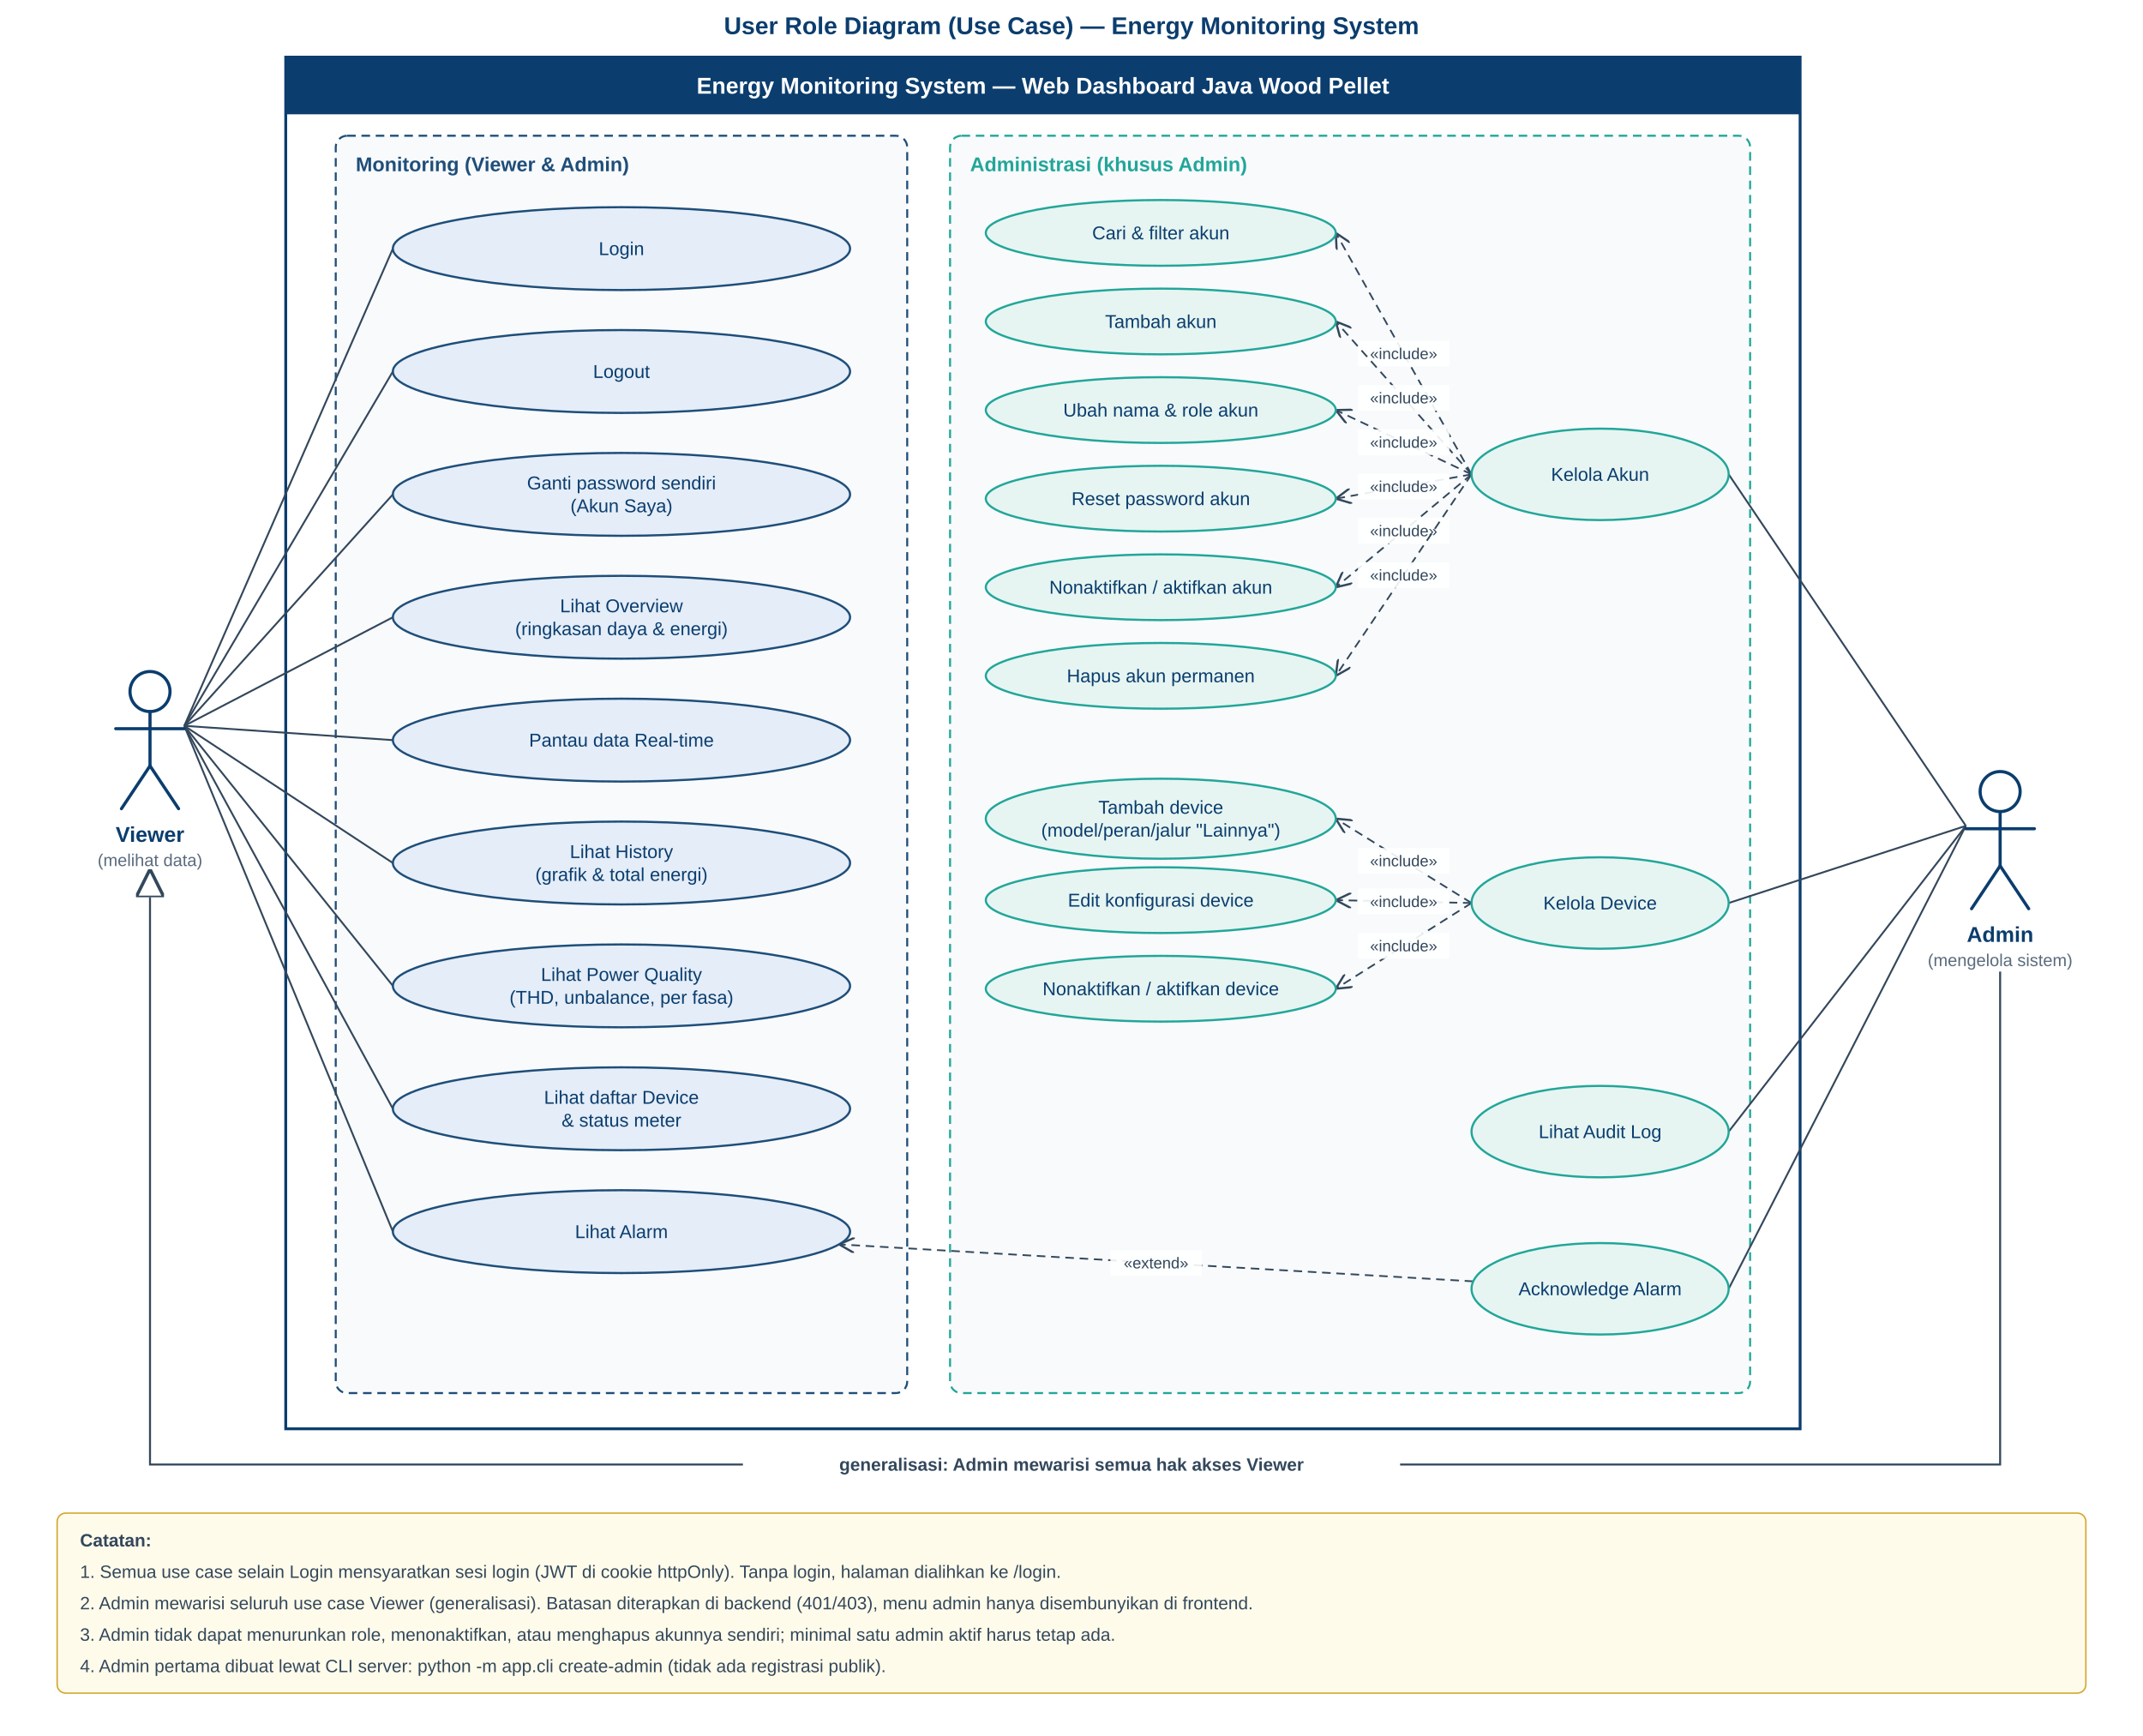
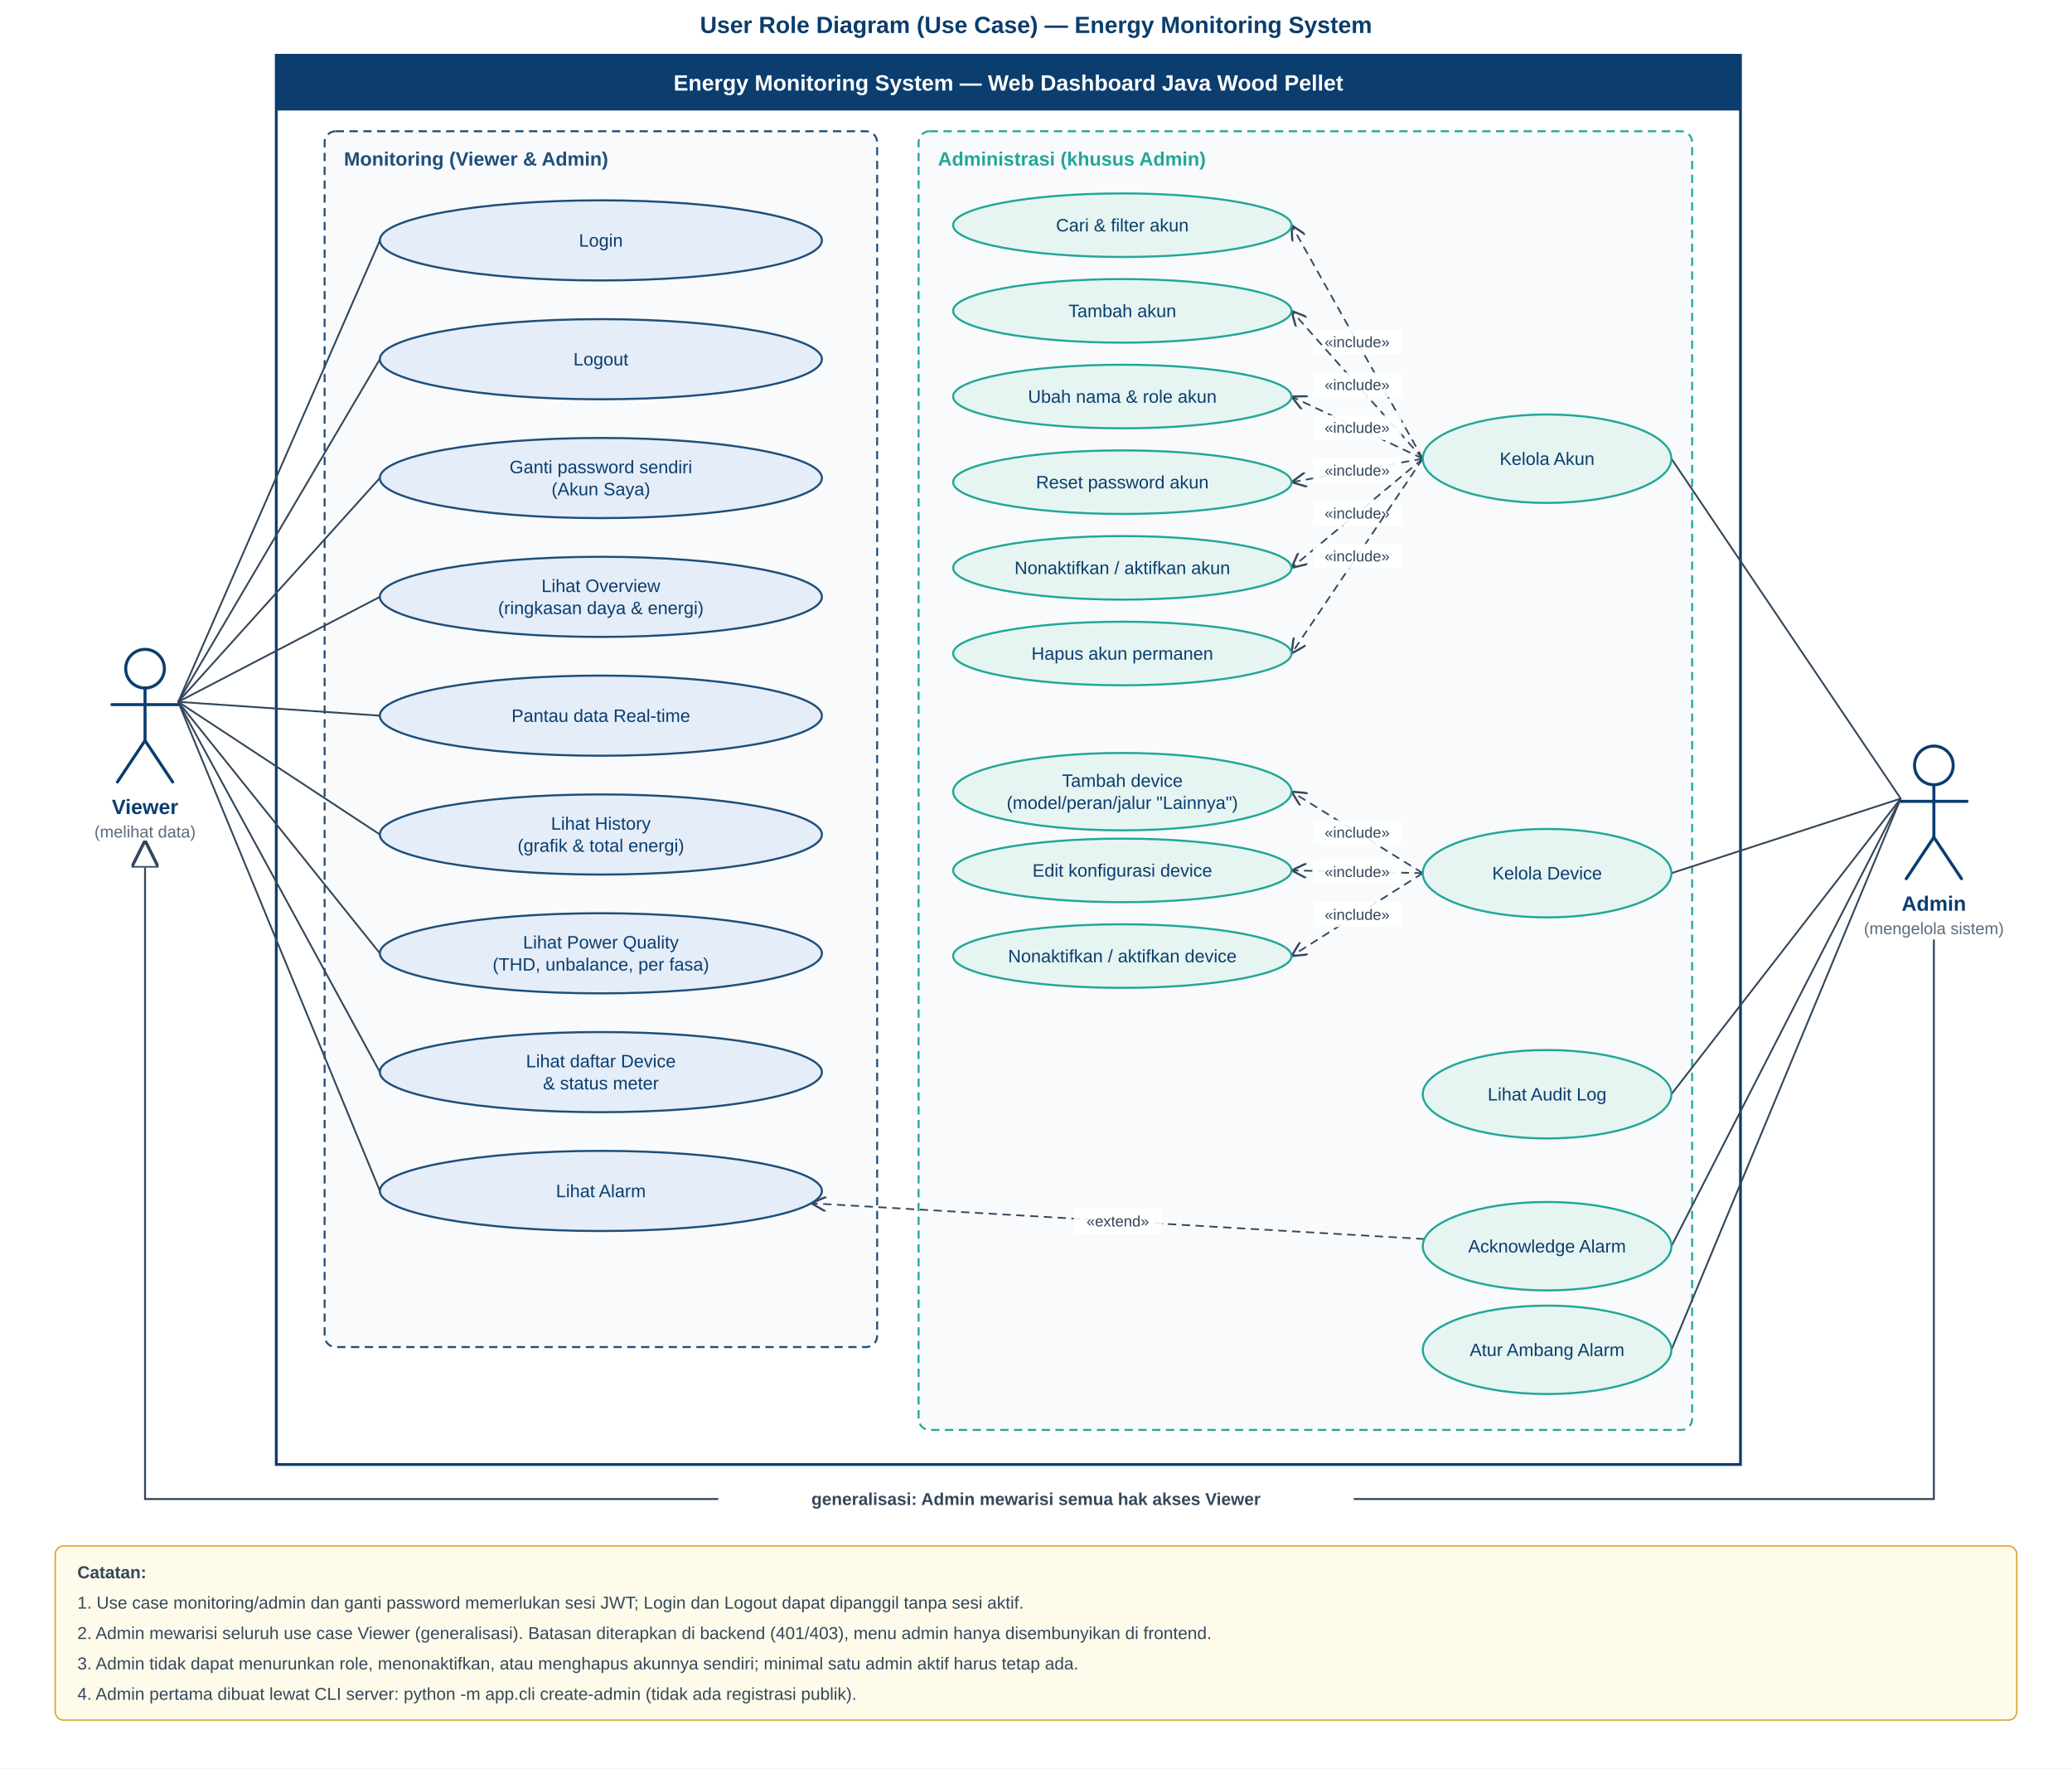
- <svg xmlns="http://www.w3.org/2000/svg" viewBox="0 0 1500 1215" width="1500" height="1215">
+ <svg xmlns="http://www.w3.org/2000/svg" viewBox="0 0 1500 1280" width="1500" height="1280">
  <defs>
    <marker id="open" viewBox="0 0 10 10" refX="10" refY="5" markerWidth="9" markerHeight="9" orient="auto-start-reverse">
      <path d="M0,0 L10,5 L0,10" fill="none" stroke="#33475B" stroke-width="1.4" />
    </marker>
    <marker id="triangle" viewBox="0 0 12 12" refX="11" refY="6" markerWidth="14" markerHeight="14" orient="auto-start-reverse">
      <path d="M0,0 L12,6 L0,12 z" fill="#FFFFFF" stroke="#33475B" stroke-width="1.4" />
    </marker>
  </defs>
-   <rect width="1500" height="1215" fill="#FFFFFF" />
+   <rect width="1500" height="1280" fill="#FFFFFF" />
  <text x="750.0" y="18.0" text-anchor="middle" dominant-baseline="central" font-family="Arial, Helvetica, sans-serif" font-size="17" font-weight="bold" fill="#0B3D6E">User Role Diagram (Use Case) — Energy Monitoring System</text>
-   <rect x="200" y="40" width="1060" height="960" fill="#FFFFFF" stroke="#0B3D6E" stroke-width="2" />
+   <rect x="200" y="40" width="1060" height="1020" fill="#FFFFFF" stroke="#0B3D6E" stroke-width="2" />
  <rect x="200" y="40" width="1060" height="40" fill="#0B3D6E" />
  <text x="730.0" y="60.0" text-anchor="middle" dominant-baseline="central" font-family="Arial, Helvetica, sans-serif" font-size="16" font-weight="bold" fill="#FFFFFF">Energy Monitoring System — Web Dashboard Java Wood Pellet</text>
  <rect x="235" y="95" width="400" height="880" rx="8" fill="#F8FAFC" stroke="#1F4E79" stroke-width="1.4" stroke-dasharray="6 4" />
  <text x="249.0" y="115.0" text-anchor="start" dominant-baseline="central" font-family="Arial, Helvetica, sans-serif" font-size="14" font-weight="bold" fill="#1F4E79">Monitoring (Viewer &amp; Admin)</text>
-   <rect x="665" y="95" width="560" height="880" rx="8" fill="#F8FAFC" stroke="#22A699" stroke-width="1.4" stroke-dasharray="6 4" />
+   <rect x="665" y="95" width="560" height="940" rx="8" fill="#F8FAFC" stroke="#22A699" stroke-width="1.4" stroke-dasharray="6 4" />
  <text x="679.0" y="115.0" text-anchor="start" dominant-baseline="central" font-family="Arial, Helvetica, sans-serif" font-size="14" font-weight="bold" fill="#22A699">Administrasi (khusus Admin)</text>
  <line x1="129" y1="508" x2="275.0" y2="174.0" stroke="#33475B" stroke-width="1.3" />
  <line x1="129" y1="508" x2="275.0" y2="260.0" stroke="#33475B" stroke-width="1.3" />
  <line x1="129" y1="508" x2="275.0" y2="346.0" stroke="#33475B" stroke-width="1.3" />
  <line x1="129" y1="508" x2="275.0" y2="432.0" stroke="#33475B" stroke-width="1.3" />
  <line x1="129" y1="508" x2="275.0" y2="518.0" stroke="#33475B" stroke-width="1.3" />
  <line x1="129" y1="508" x2="275.0" y2="604.0" stroke="#33475B" stroke-width="1.3" />
  <line x1="129" y1="508" x2="275.0" y2="690.0" stroke="#33475B" stroke-width="1.3" />
  <line x1="129" y1="508" x2="275.0" y2="776.0" stroke="#33475B" stroke-width="1.3" />
  <line x1="129" y1="508" x2="275.0" y2="862.0" stroke="#33475B" stroke-width="1.3" />
  <line x1="1376" y1="578" x2="1210.0" y2="332.0" stroke="#33475B" stroke-width="1.3" />
  <line x1="1376" y1="578" x2="1210.0" y2="632.0" stroke="#33475B" stroke-width="1.3" />
  <line x1="1376" y1="578" x2="1210.0" y2="792.0" stroke="#33475B" stroke-width="1.3" />
  <line x1="1376" y1="578" x2="1210.0" y2="902.0" stroke="#33475B" stroke-width="1.3" />
+   <line x1="1376" y1="578" x2="1210.0" y2="977.0" stroke="#33475B" stroke-width="1.3" />
  <path d="M1030.0,332.0 L935.0,163.0" fill="none" stroke="#33475B" stroke-width="1.2" stroke-dasharray="6 4" marker-end="url(#open)" />
  <rect x="950.5" y="238.5" width="64" height="18" fill="#FFFFFF" opacity="0.9" />
  <text x="982.5" y="247.5" text-anchor="middle" dominant-baseline="central" font-family="Arial, Helvetica, sans-serif" font-size="11" font-weight="normal" fill="#33475B">«include»</text>
  <path d="M1030.0,332.0 L935.0,225.0" fill="none" stroke="#33475B" stroke-width="1.2" stroke-dasharray="6 4" marker-end="url(#open)" />
  <rect x="950.5" y="269.5" width="64" height="18" fill="#FFFFFF" opacity="0.9" />
  <text x="982.5" y="278.5" text-anchor="middle" dominant-baseline="central" font-family="Arial, Helvetica, sans-serif" font-size="11" font-weight="normal" fill="#33475B">«include»</text>
  <path d="M1030.0,332.0 L935.0,287.0" fill="none" stroke="#33475B" stroke-width="1.2" stroke-dasharray="6 4" marker-end="url(#open)" />
  <rect x="950.5" y="300.5" width="64" height="18" fill="#FFFFFF" opacity="0.9" />
  <text x="982.5" y="309.5" text-anchor="middle" dominant-baseline="central" font-family="Arial, Helvetica, sans-serif" font-size="11" font-weight="normal" fill="#33475B">«include»</text>
  <path d="M1030.0,332.0 L935.0,349.0" fill="none" stroke="#33475B" stroke-width="1.2" stroke-dasharray="6 4" marker-end="url(#open)" />
  <rect x="950.5" y="331.5" width="64" height="18" fill="#FFFFFF" opacity="0.9" />
  <text x="982.5" y="340.5" text-anchor="middle" dominant-baseline="central" font-family="Arial, Helvetica, sans-serif" font-size="11" font-weight="normal" fill="#33475B">«include»</text>
  <path d="M1030.0,332.0 L935.0,411.0" fill="none" stroke="#33475B" stroke-width="1.2" stroke-dasharray="6 4" marker-end="url(#open)" />
  <rect x="950.5" y="362.5" width="64" height="18" fill="#FFFFFF" opacity="0.9" />
  <text x="982.5" y="371.5" text-anchor="middle" dominant-baseline="central" font-family="Arial, Helvetica, sans-serif" font-size="11" font-weight="normal" fill="#33475B">«include»</text>
  <path d="M1030.0,332.0 L935.0,473.0" fill="none" stroke="#33475B" stroke-width="1.2" stroke-dasharray="6 4" marker-end="url(#open)" />
  <rect x="950.5" y="393.5" width="64" height="18" fill="#FFFFFF" opacity="0.9" />
  <text x="982.5" y="402.5" text-anchor="middle" dominant-baseline="central" font-family="Arial, Helvetica, sans-serif" font-size="11" font-weight="normal" fill="#33475B">«include»</text>
  <path d="M1030.0,632.0 L935.0,573.0" fill="none" stroke="#33475B" stroke-width="1.2" stroke-dasharray="6 4" marker-end="url(#open)" />
  <rect x="950.5" y="593.5" width="64" height="18" fill="#FFFFFF" opacity="0.9" />
  <text x="982.5" y="602.5" text-anchor="middle" dominant-baseline="central" font-family="Arial, Helvetica, sans-serif" font-size="11" font-weight="normal" fill="#33475B">«include»</text>
  <path d="M1030.0,632.0 L935.0,630.0" fill="none" stroke="#33475B" stroke-width="1.2" stroke-dasharray="6 4" marker-end="url(#open)" />
  <rect x="950.5" y="622.0" width="64" height="18" fill="#FFFFFF" opacity="0.9" />
  <text x="982.5" y="631.0" text-anchor="middle" dominant-baseline="central" font-family="Arial, Helvetica, sans-serif" font-size="11" font-weight="normal" fill="#33475B">«include»</text>
  <path d="M1030.0,632.0 L935.0,692.0" fill="none" stroke="#33475B" stroke-width="1.2" stroke-dasharray="6 4" marker-end="url(#open)" />
  <rect x="950.5" y="653.0" width="64" height="18" fill="#FFFFFF" opacity="0.9" />
  <text x="982.5" y="662.0" text-anchor="middle" dominant-baseline="central" font-family="Arial, Helvetica, sans-serif" font-size="11" font-weight="normal" fill="#33475B">«include»</text>
  <path d="M1031.2,896.8 L587.3,870.9" fill="none" stroke="#33475B" stroke-width="1.2" stroke-dasharray="6 4" marker-end="url(#open)" />
  <rect x="777.2" y="874.9" width="64" height="18" fill="#FFFFFF" opacity="0.9" />
  <text x="809.2" y="883.9" text-anchor="middle" dominant-baseline="central" font-family="Arial, Helvetica, sans-serif" font-size="11" font-weight="normal" fill="#33475B">«extend»</text>
-   <path d="M1400,680 L1400,1025 L105,1025 L105,610" fill="none" stroke="#33475B" stroke-width="1.4" marker-end="url(#triangle)" />
-   <rect x="520.0" y="1014" width="460" height="22" fill="#FFFFFF" />
-   <text x="750.0" y="1025.0" text-anchor="middle" dominant-baseline="central" font-family="Arial, Helvetica, sans-serif" font-size="12.5" font-weight="bold" fill="#33475B">generalisasi: Admin mewarisi semua hak akses Viewer</text>
+   <path d="M1400,680 L1400,1085 L105,1085 L105,610" fill="none" stroke="#33475B" stroke-width="1.4" marker-end="url(#triangle)" />
+   <rect x="520.0" y="1074" width="460" height="22" fill="#FFFFFF" />
+   <text x="750.0" y="1085.0" text-anchor="middle" dominant-baseline="central" font-family="Arial, Helvetica, sans-serif" font-size="12.5" font-weight="bold" fill="#33475B">generalisasi: Admin mewarisi semua hak akses Viewer</text>
  <ellipse cx="435.0" cy="174.0" rx="160.0" ry="29.0" fill="#E4EDF8" stroke="#1F4E79" stroke-width="1.5" />
  <text x="435.0" y="174.0" text-anchor="middle" dominant-baseline="central" font-family="Arial, Helvetica, sans-serif" font-size="13" font-weight="normal" fill="#0B3D6E">Login</text>
  <ellipse cx="435.0" cy="260.0" rx="160.0" ry="29.0" fill="#E4EDF8" stroke="#1F4E79" stroke-width="1.5" />
  <text x="435.0" y="260.0" text-anchor="middle" dominant-baseline="central" font-family="Arial, Helvetica, sans-serif" font-size="13" font-weight="normal" fill="#0B3D6E">Logout</text>
  <ellipse cx="435.0" cy="346.0" rx="160.0" ry="29.0" fill="#E4EDF8" stroke="#1F4E79" stroke-width="1.5" />
  <text x="435.0" y="338.0" text-anchor="middle" dominant-baseline="central" font-family="Arial, Helvetica, sans-serif" font-size="13" font-weight="normal" fill="#0B3D6E">Ganti password sendiri</text>
  <text x="435.0" y="354.0" text-anchor="middle" dominant-baseline="central" font-family="Arial, Helvetica, sans-serif" font-size="13" font-weight="normal" fill="#0B3D6E">(Akun Saya)</text>
  <ellipse cx="435.0" cy="432.0" rx="160.0" ry="29.0" fill="#E4EDF8" stroke="#1F4E79" stroke-width="1.5" />
  <text x="435.0" y="424.0" text-anchor="middle" dominant-baseline="central" font-family="Arial, Helvetica, sans-serif" font-size="13" font-weight="normal" fill="#0B3D6E">Lihat Overview</text>
  <text x="435.0" y="440.0" text-anchor="middle" dominant-baseline="central" font-family="Arial, Helvetica, sans-serif" font-size="13" font-weight="normal" fill="#0B3D6E">(ringkasan daya &amp; energi)</text>
  <ellipse cx="435.0" cy="518.0" rx="160.0" ry="29.0" fill="#E4EDF8" stroke="#1F4E79" stroke-width="1.5" />
  <text x="435.0" y="518.0" text-anchor="middle" dominant-baseline="central" font-family="Arial, Helvetica, sans-serif" font-size="13" font-weight="normal" fill="#0B3D6E">Pantau data Real-time</text>
  <ellipse cx="435.0" cy="604.0" rx="160.0" ry="29.0" fill="#E4EDF8" stroke="#1F4E79" stroke-width="1.5" />
  <text x="435.0" y="596.0" text-anchor="middle" dominant-baseline="central" font-family="Arial, Helvetica, sans-serif" font-size="13" font-weight="normal" fill="#0B3D6E">Lihat History</text>
  <text x="435.0" y="612.0" text-anchor="middle" dominant-baseline="central" font-family="Arial, Helvetica, sans-serif" font-size="13" font-weight="normal" fill="#0B3D6E">(grafik &amp; total energi)</text>
  <ellipse cx="435.0" cy="690.0" rx="160.0" ry="29.0" fill="#E4EDF8" stroke="#1F4E79" stroke-width="1.5" />
  <text x="435.0" y="682.0" text-anchor="middle" dominant-baseline="central" font-family="Arial, Helvetica, sans-serif" font-size="13" font-weight="normal" fill="#0B3D6E">Lihat Power Quality</text>
  <text x="435.0" y="698.0" text-anchor="middle" dominant-baseline="central" font-family="Arial, Helvetica, sans-serif" font-size="13" font-weight="normal" fill="#0B3D6E">(THD, unbalance, per fasa)</text>
  <ellipse cx="435.0" cy="776.0" rx="160.0" ry="29.0" fill="#E4EDF8" stroke="#1F4E79" stroke-width="1.5" />
  <text x="435.0" y="768.0" text-anchor="middle" dominant-baseline="central" font-family="Arial, Helvetica, sans-serif" font-size="13" font-weight="normal" fill="#0B3D6E">Lihat daftar Device</text>
  <text x="435.0" y="784.0" text-anchor="middle" dominant-baseline="central" font-family="Arial, Helvetica, sans-serif" font-size="13" font-weight="normal" fill="#0B3D6E">&amp; status meter</text>
  <ellipse cx="435.0" cy="862.0" rx="160.0" ry="29.0" fill="#E4EDF8" stroke="#1F4E79" stroke-width="1.5" />
  <text x="435.0" y="862.0" text-anchor="middle" dominant-baseline="central" font-family="Arial, Helvetica, sans-serif" font-size="13" font-weight="normal" fill="#0B3D6E">Lihat Alarm</text>
  <ellipse cx="1120.0" cy="332.0" rx="90.0" ry="32.0" fill="#E6F5F2" stroke="#22A699" stroke-width="1.5" />
  <text x="1120.0" y="332.0" text-anchor="middle" dominant-baseline="central" font-family="Arial, Helvetica, sans-serif" font-size="13" font-weight="normal" fill="#0B3D6E">Kelola Akun</text>
  <ellipse cx="1120.0" cy="632.0" rx="90.0" ry="32.0" fill="#E6F5F2" stroke="#22A699" stroke-width="1.5" />
  <text x="1120.0" y="632.0" text-anchor="middle" dominant-baseline="central" font-family="Arial, Helvetica, sans-serif" font-size="13" font-weight="normal" fill="#0B3D6E">Kelola Device</text>
  <ellipse cx="1120.0" cy="792.0" rx="90.0" ry="32.0" fill="#E6F5F2" stroke="#22A699" stroke-width="1.5" />
  <text x="1120.0" y="792.0" text-anchor="middle" dominant-baseline="central" font-family="Arial, Helvetica, sans-serif" font-size="13" font-weight="normal" fill="#0B3D6E">Lihat Audit Log</text>
  <ellipse cx="1120.0" cy="902.0" rx="90.0" ry="32.0" fill="#E6F5F2" stroke="#22A699" stroke-width="1.5" />
  <text x="1120.0" y="902.0" text-anchor="middle" dominant-baseline="central" font-family="Arial, Helvetica, sans-serif" font-size="13" font-weight="normal" fill="#0B3D6E">Acknowledge Alarm</text>
+   <ellipse cx="1120.0" cy="977.0" rx="90.0" ry="32.0" fill="#E6F5F2" stroke="#22A699" stroke-width="1.5" />
+   <text x="1120.0" y="977.0" text-anchor="middle" dominant-baseline="central" font-family="Arial, Helvetica, sans-serif" font-size="13" font-weight="normal" fill="#0B3D6E">Atur Ambang Alarm</text>
  <ellipse cx="812.5" cy="163.0" rx="122.5" ry="23.0" fill="#E6F5F2" stroke="#22A699" stroke-width="1.5" />
  <text x="812.5" y="163.0" text-anchor="middle" dominant-baseline="central" font-family="Arial, Helvetica, sans-serif" font-size="13" font-weight="normal" fill="#0B3D6E">Cari &amp; filter akun</text>
  <ellipse cx="812.5" cy="225.0" rx="122.5" ry="23.0" fill="#E6F5F2" stroke="#22A699" stroke-width="1.5" />
  <text x="812.5" y="225.0" text-anchor="middle" dominant-baseline="central" font-family="Arial, Helvetica, sans-serif" font-size="13" font-weight="normal" fill="#0B3D6E">Tambah akun</text>
  <ellipse cx="812.5" cy="287.0" rx="122.5" ry="23.0" fill="#E6F5F2" stroke="#22A699" stroke-width="1.5" />
  <text x="812.5" y="287.0" text-anchor="middle" dominant-baseline="central" font-family="Arial, Helvetica, sans-serif" font-size="13" font-weight="normal" fill="#0B3D6E">Ubah nama &amp; role akun</text>
  <ellipse cx="812.5" cy="349.0" rx="122.5" ry="23.0" fill="#E6F5F2" stroke="#22A699" stroke-width="1.5" />
  <text x="812.5" y="349.0" text-anchor="middle" dominant-baseline="central" font-family="Arial, Helvetica, sans-serif" font-size="13" font-weight="normal" fill="#0B3D6E">Reset password akun</text>
  <ellipse cx="812.5" cy="411.0" rx="122.5" ry="23.0" fill="#E6F5F2" stroke="#22A699" stroke-width="1.5" />
  <text x="812.5" y="411.0" text-anchor="middle" dominant-baseline="central" font-family="Arial, Helvetica, sans-serif" font-size="13" font-weight="normal" fill="#0B3D6E">Nonaktifkan / aktifkan akun</text>
  <ellipse cx="812.5" cy="473.0" rx="122.5" ry="23.0" fill="#E6F5F2" stroke="#22A699" stroke-width="1.5" />
  <text x="812.5" y="473.0" text-anchor="middle" dominant-baseline="central" font-family="Arial, Helvetica, sans-serif" font-size="13" font-weight="normal" fill="#0B3D6E">Hapus akun permanen</text>
  <ellipse cx="812.5" cy="573.0" rx="122.5" ry="28.0" fill="#E6F5F2" stroke="#22A699" stroke-width="1.5" />
  <text x="812.5" y="565.0" text-anchor="middle" dominant-baseline="central" font-family="Arial, Helvetica, sans-serif" font-size="13" font-weight="normal" fill="#0B3D6E">Tambah device</text>
  <text x="812.5" y="581.0" text-anchor="middle" dominant-baseline="central" font-family="Arial, Helvetica, sans-serif" font-size="13" font-weight="normal" fill="#0B3D6E">(model/peran/jalur "Lainnya")</text>
  <ellipse cx="812.5" cy="630.0" rx="122.5" ry="23.0" fill="#E6F5F2" stroke="#22A699" stroke-width="1.5" />
  <text x="812.5" y="630.0" text-anchor="middle" dominant-baseline="central" font-family="Arial, Helvetica, sans-serif" font-size="13" font-weight="normal" fill="#0B3D6E">Edit konfigurasi device</text>
  <ellipse cx="812.5" cy="692.0" rx="122.5" ry="23.0" fill="#E6F5F2" stroke="#22A699" stroke-width="1.5" />
  <text x="812.5" y="692.0" text-anchor="middle" dominant-baseline="central" font-family="Arial, Helvetica, sans-serif" font-size="13" font-weight="normal" fill="#0B3D6E">Nonaktifkan / aktifkan device</text>
  <circle cx="105" cy="484" r="14" fill="#FFFFFF" stroke="#0B3D6E" stroke-width="2.2" />
  <line x1="105" y1="498" x2="105" y2="536" stroke="#0B3D6E" stroke-width="2.2" fill="none" stroke-linecap="round" />
  <line x1="81" y1="510" x2="129" y2="510" stroke="#0B3D6E" stroke-width="2.2" fill="none" stroke-linecap="round" />
  <line x1="105" y1="536" x2="85" y2="566" stroke="#0B3D6E" stroke-width="2.2" fill="none" stroke-linecap="round" />
  <line x1="105" y1="536" x2="125" y2="566" stroke="#0B3D6E" stroke-width="2.2" fill="none" stroke-linecap="round" />
  <text x="105.0" y="584.0" text-anchor="middle" dominant-baseline="central" font-family="Arial, Helvetica, sans-serif" font-size="15" font-weight="bold" fill="#0B3D6E">Viewer</text>
  <text x="105.0" y="602.0" text-anchor="middle" dominant-baseline="central" font-family="Arial, Helvetica, sans-serif" font-size="12" font-weight="normal" fill="#5A6B7D">(melihat data)</text>
  <circle cx="1400" cy="554" r="14" fill="#FFFFFF" stroke="#0B3D6E" stroke-width="2.2" />
  <line x1="1400" y1="568" x2="1400" y2="606" stroke="#0B3D6E" stroke-width="2.2" fill="none" stroke-linecap="round" />
  <line x1="1376" y1="580" x2="1424" y2="580" stroke="#0B3D6E" stroke-width="2.2" fill="none" stroke-linecap="round" />
  <line x1="1400" y1="606" x2="1380" y2="636" stroke="#0B3D6E" stroke-width="2.2" fill="none" stroke-linecap="round" />
  <line x1="1400" y1="606" x2="1420" y2="636" stroke="#0B3D6E" stroke-width="2.2" fill="none" stroke-linecap="round" />
  <text x="1400.0" y="654.0" text-anchor="middle" dominant-baseline="central" font-family="Arial, Helvetica, sans-serif" font-size="15" font-weight="bold" fill="#0B3D6E">Admin</text>
  <text x="1400.0" y="672.0" text-anchor="middle" dominant-baseline="central" font-family="Arial, Helvetica, sans-serif" font-size="12" font-weight="normal" fill="#5A6B7D">(mengelola sistem)</text>
-   <rect x="40" y="1059" width="1420" height="126" rx="6" fill="#FFFBEA" stroke="#D3A52C" stroke-width="1" />
-   <text x="56.0" y="1078.0" text-anchor="start" dominant-baseline="central" font-family="Arial, Helvetica, sans-serif" font-size="12.5" font-weight="bold" fill="#33475B">Catatan:</text>
-   <text x="56.0" y="1100.0" text-anchor="start" dominant-baseline="central" font-family="Arial, Helvetica, sans-serif" font-size="12.5" font-weight="normal" fill="#33475B">1. Semua use case selain Login mensyaratkan sesi login (JWT di cookie httpOnly). Tanpa login, halaman dialihkan ke /login.</text>
-   <text x="56.0" y="1122.0" text-anchor="start" dominant-baseline="central" font-family="Arial, Helvetica, sans-serif" font-size="12.5" font-weight="normal" fill="#33475B">2. Admin mewarisi seluruh use case Viewer (generalisasi). Batasan diterapkan di backend (401/403), menu admin hanya disembunyikan di frontend.</text>
-   <text x="56.0" y="1144.0" text-anchor="start" dominant-baseline="central" font-family="Arial, Helvetica, sans-serif" font-size="12.5" font-weight="normal" fill="#33475B">3. Admin tidak dapat menurunkan role, menonaktifkan, atau menghapus akunnya sendiri; minimal satu admin aktif harus tetap ada.</text>
-   <text x="56.0" y="1166.0" text-anchor="start" dominant-baseline="central" font-family="Arial, Helvetica, sans-serif" font-size="12.5" font-weight="normal" fill="#33475B">4. Admin pertama dibuat lewat CLI server: python -m app.cli create-admin (tidak ada registrasi publik).</text>
+   <rect x="40" y="1119" width="1420" height="126" rx="6" fill="#FFFBEA" stroke="#D3A52C" stroke-width="1" />
+   <text x="56.0" y="1138.0" text-anchor="start" dominant-baseline="central" font-family="Arial, Helvetica, sans-serif" font-size="12.5" font-weight="bold" fill="#33475B">Catatan:</text>
+   <text x="56.0" y="1160.0" text-anchor="start" dominant-baseline="central" font-family="Arial, Helvetica, sans-serif" font-size="12.5" font-weight="normal" fill="#33475B">1. Use case monitoring/admin dan ganti password memerlukan sesi JWT; Login dan Logout dapat dipanggil tanpa sesi aktif.</text>
+   <text x="56.0" y="1182.0" text-anchor="start" dominant-baseline="central" font-family="Arial, Helvetica, sans-serif" font-size="12.5" font-weight="normal" fill="#33475B">2. Admin mewarisi seluruh use case Viewer (generalisasi). Batasan diterapkan di backend (401/403), menu admin hanya disembunyikan di frontend.</text>
+   <text x="56.0" y="1204.0" text-anchor="start" dominant-baseline="central" font-family="Arial, Helvetica, sans-serif" font-size="12.5" font-weight="normal" fill="#33475B">3. Admin tidak dapat menurunkan role, menonaktifkan, atau menghapus akunnya sendiri; minimal satu admin aktif harus tetap ada.</text>
+   <text x="56.0" y="1226.0" text-anchor="start" dominant-baseline="central" font-family="Arial, Helvetica, sans-serif" font-size="12.5" font-weight="normal" fill="#33475B">4. Admin pertama dibuat lewat CLI server: python -m app.cli create-admin (tidak ada registrasi publik).</text>
</svg>
